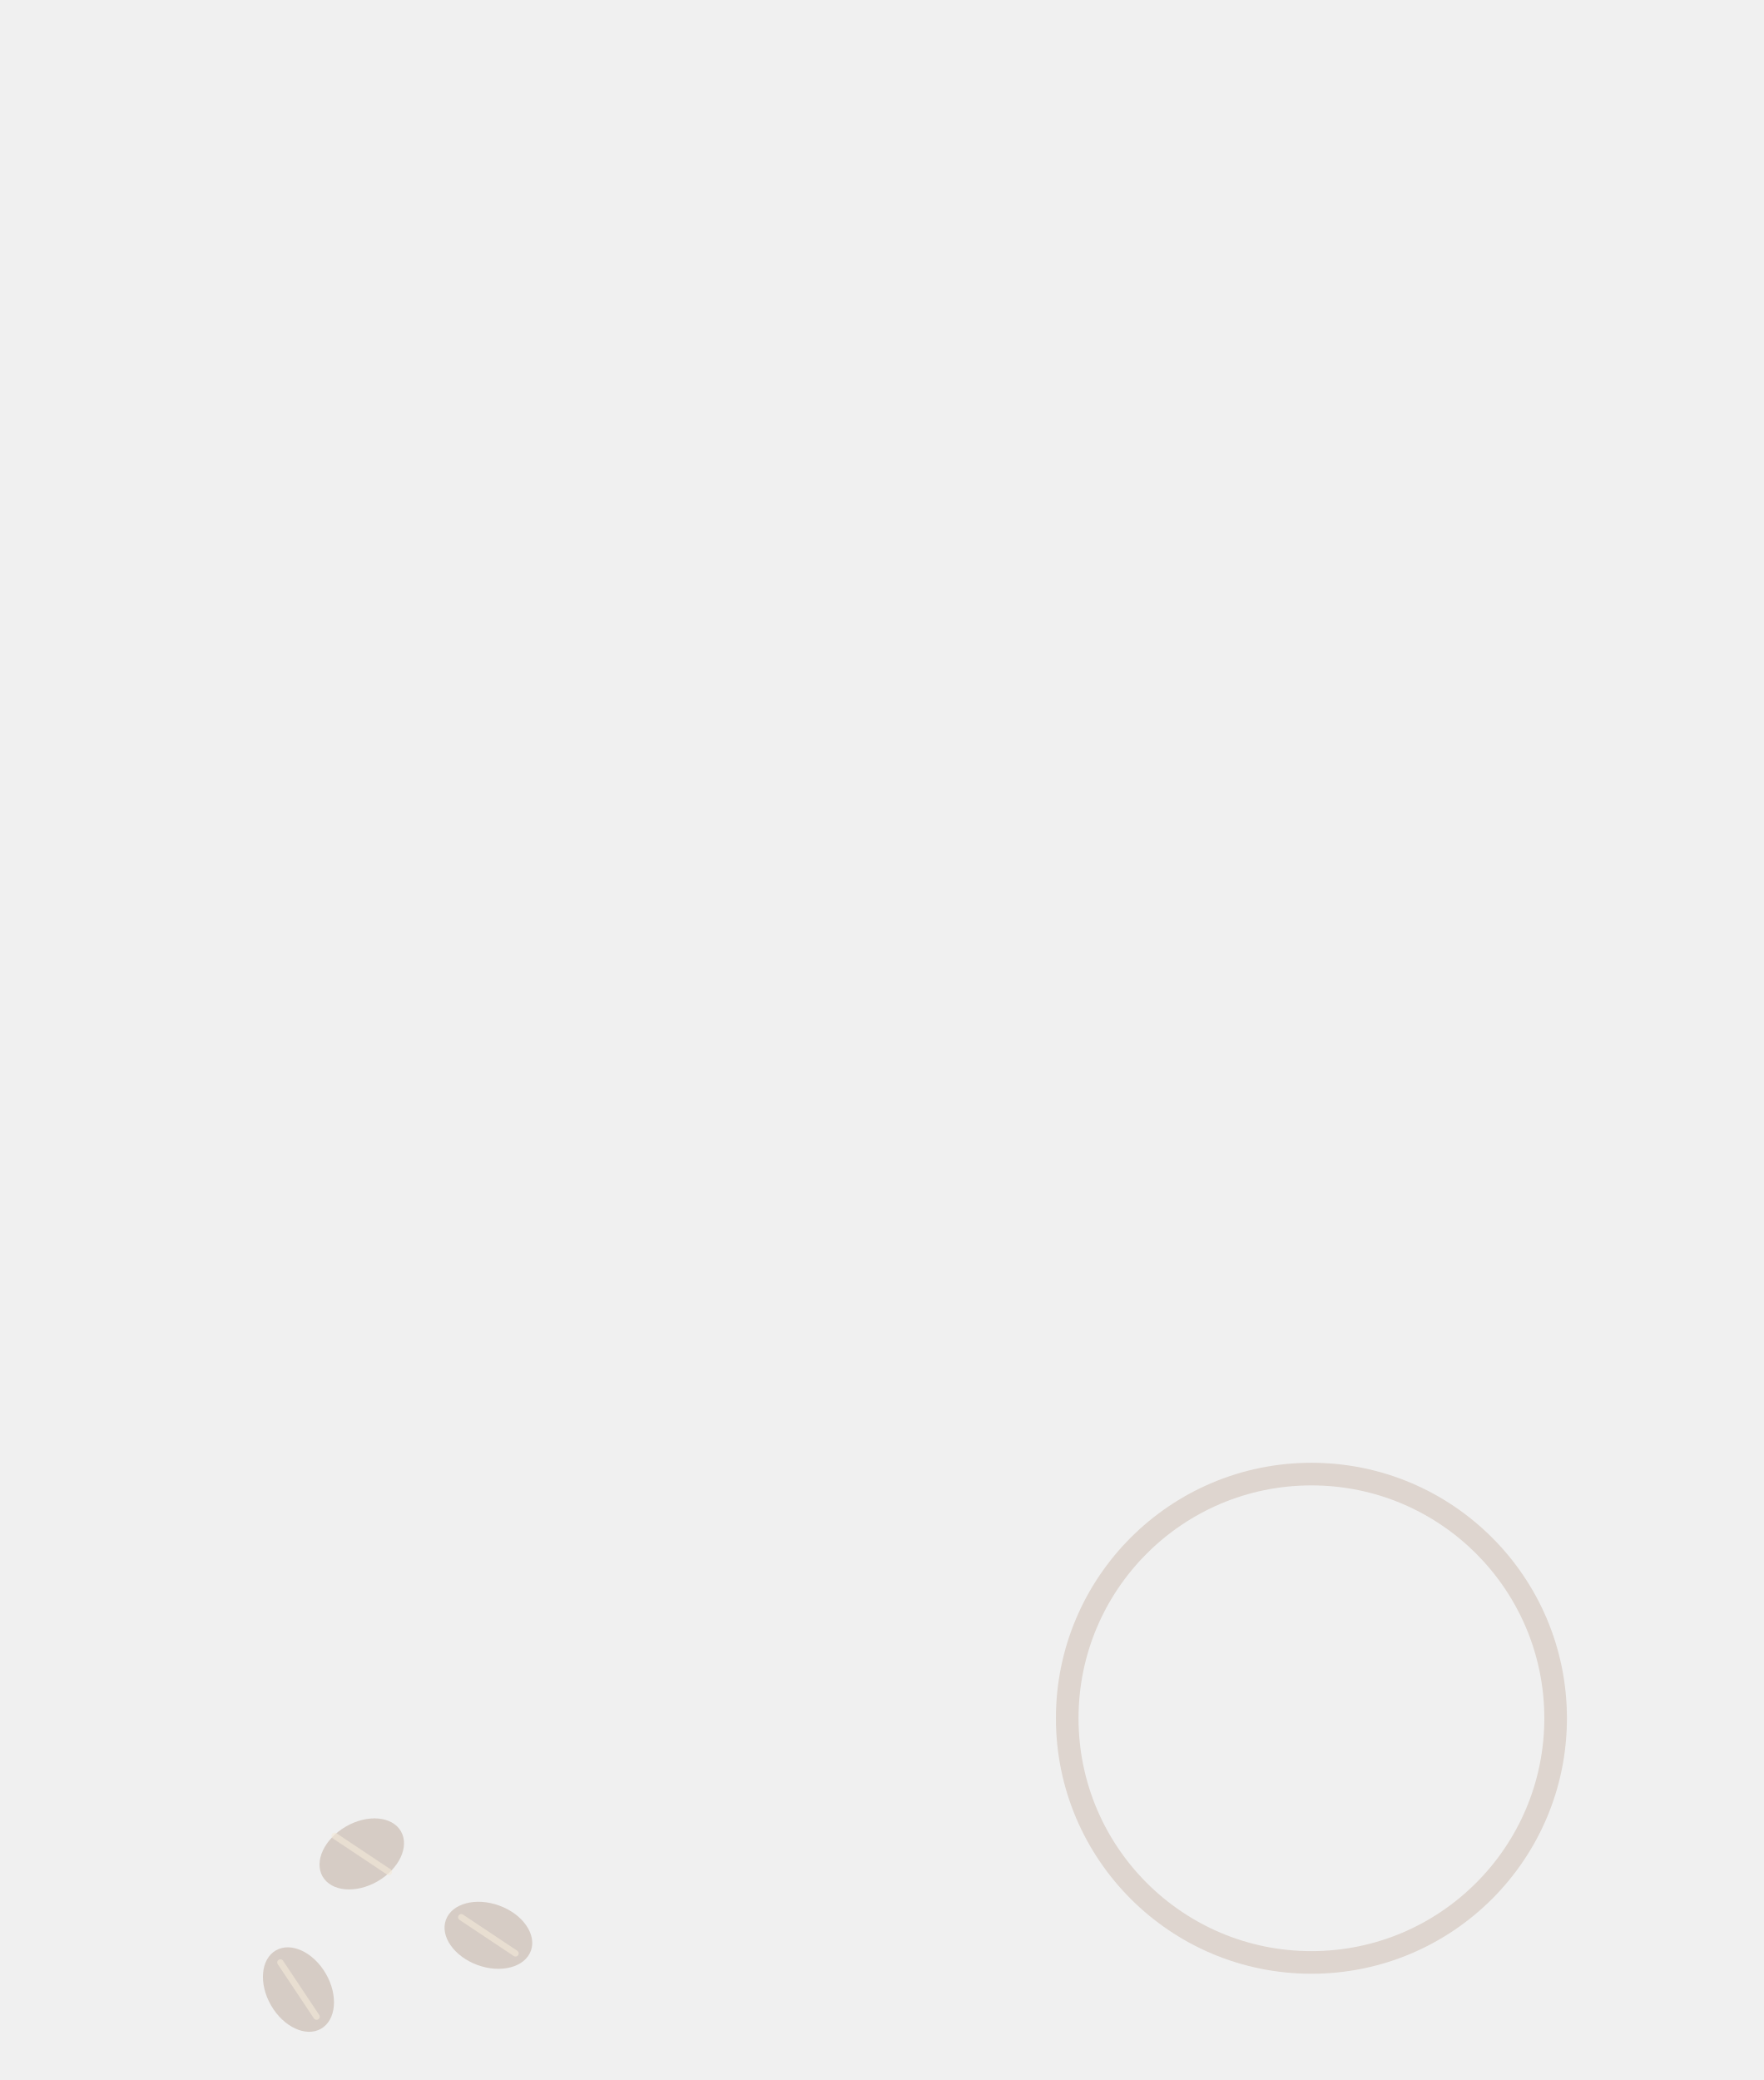
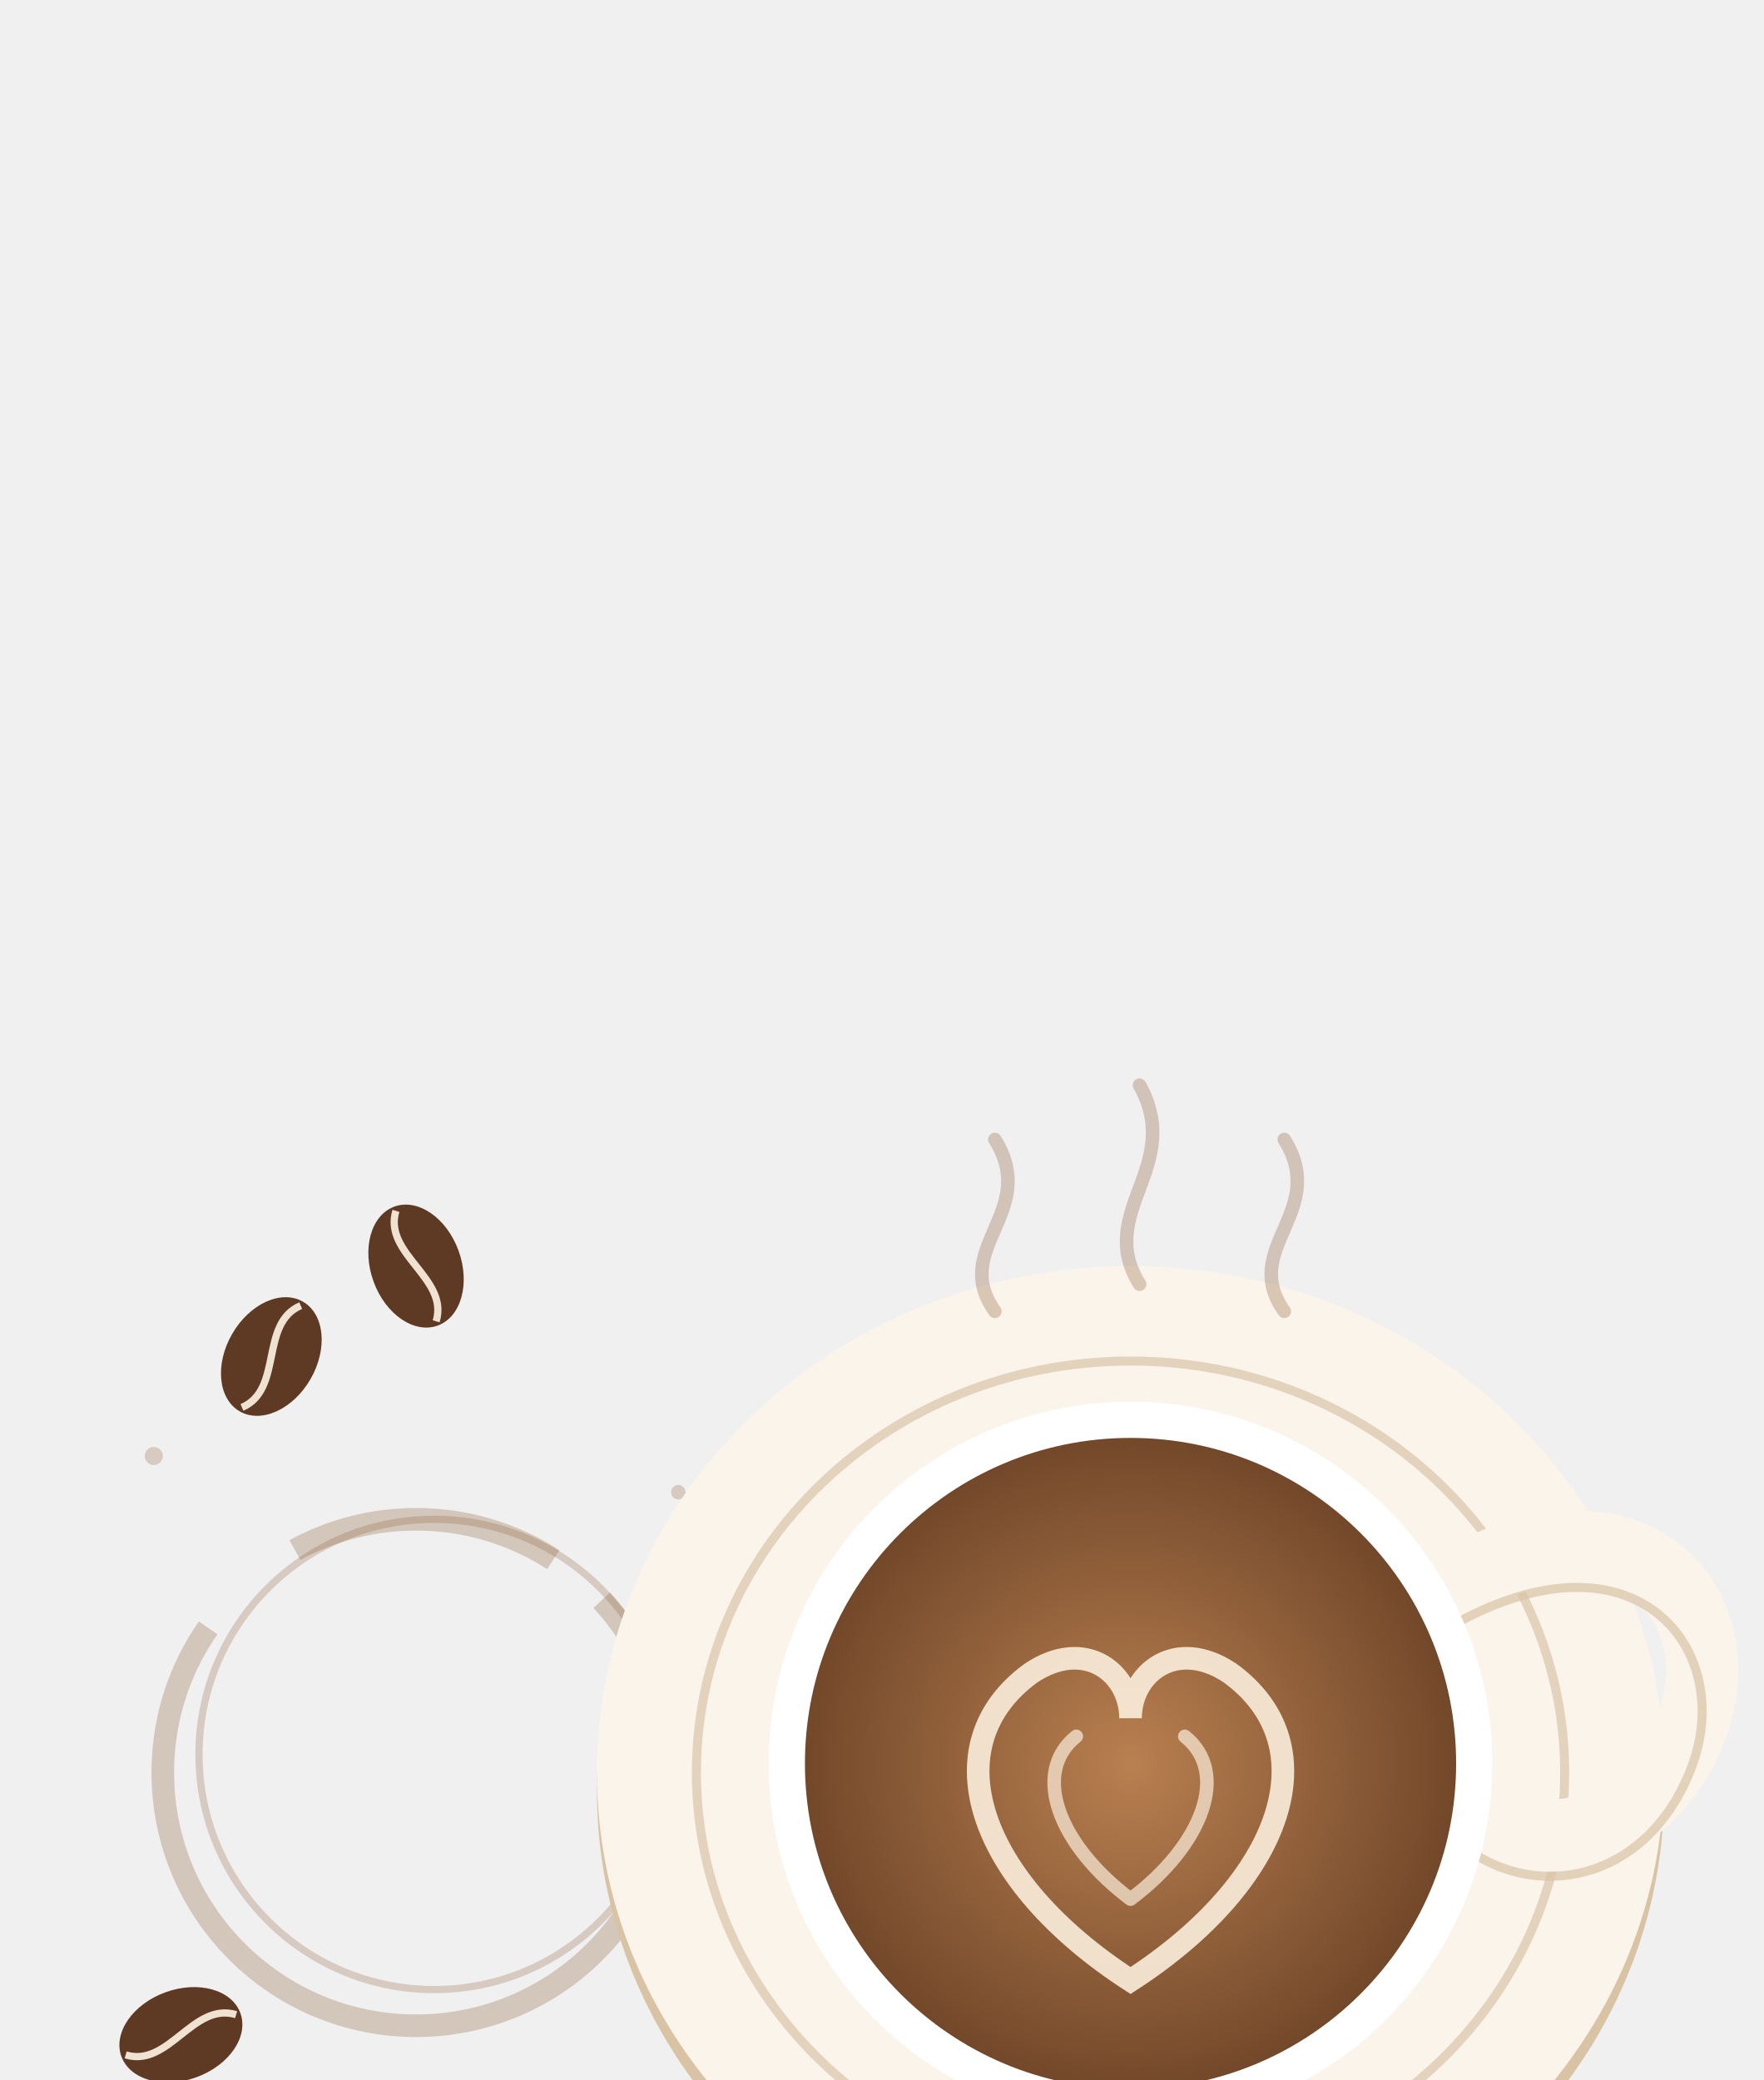
<svg xmlns="http://www.w3.org/2000/svg" viewBox="0 0 390 460">
-   <g fill="none" stroke="#8a5a36" opacity=".18">
-     <circle cx="290" cy="380" r="54" stroke-width="5" />
-     <path d="M240 400a54 54 0 0 0 40 32" stroke-width="2.5" />
-   </g>
-   <g fill="#7a4e2e" opacity=".22">
-     <ellipse cx="80" cy="410" rx="10" ry="7" transform="rotate(-30 80 410)" />
-     <ellipse cx="108" cy="428" rx="10" ry="7" transform="rotate(20 108 428)" />
-     <ellipse cx="66" cy="440" rx="10" ry="7" transform="rotate(60 66 440)" />
-   </g>
-   <g stroke="#f4ead9" stroke-width="1.4" stroke-linecap="round" opacity=".6">
-     <path d="M74 406l12 8M102 424l12 8M62 434l8 12" />
+   <defs>
+     <linearGradient id="desv" x1="0" y1="100" x2="0" y2="210" gradientUnits="userSpaceOnUse">
+       <stop offset="0" stop-color="#000" />
+       <stop offset="1" stop-color="#fff" />
+     </linearGradient>
+     <mask id="desvanecer" maskUnits="userSpaceOnUse" x="-20" y="0" width="430" height="480">
+       <rect x="-20" y="0" width="430" height="480" fill="url(#desv)" />
+     </mask>
+   </defs>
+   <g mask="url(#desvanecer)">
+     <defs>
+       <radialGradient id="g1" cx="250" cy="390" r="80" gradientUnits="userSpaceOnUse">
+         <stop offset="0" stop-color="#b98050" />
+         <stop offset="1" stop-color="#6b4226" />
+       </radialGradient>
+     </defs>
+     <g fill="none" stroke="#8a5a34">
+       <circle cx="92" cy="392" r="56" stroke-width="5" opacity=".28" stroke-dasharray="210 26 60 14" />
+       <circle cx="96" cy="388" r="52" stroke-width="1.6" opacity=".25" />
+     </g>
+     <g fill="#8a5a34" opacity=".25">
+       <circle cx="160" cy="450" r="3" />
+       <circle cx="34" cy="322" r="2" />
+       <circle cx="150" cy="330" r="1.6" />
+     </g>
+     <ellipse cx="250" cy="396" rx="118" ry="112" fill="#d9c3a5" />
+     <ellipse cx="250" cy="392" rx="118" ry="112" fill="#fbf4ea" />
+     <ellipse cx="250" cy="392" rx="96" ry="91" fill="none" stroke="#e3d3bd" stroke-width="2" />
+     <path d="M322 350c40-22 62 6 52 32s-36 30-52 16" fill="none" stroke="#fbf4ea" stroke-width="16" stroke-linecap="round" />
+     <path d="M322 350c40-22 62 6 52 32s-36 30-52 16" fill="none" stroke="#d9c3a5" stroke-width="2" stroke-linecap="round" opacity=".7" transform="translate(0 9)" />
+     <circle cx="250" cy="390" r="80" fill="#fff" />
+     <circle cx="250" cy="390" r="72" fill="url(#g1)" />
+     <g fill="none" stroke="#fbeedb" stroke-linecap="round">
+       <path d="M250 438c-34-22-44-52-22-68 12-8 22 0 22 10 0-10 10-18 22-10 22 16 12 46-22 68z" stroke-width="5" opacity=".9" />
+       <path d="M250 420c-16-12-22-28-12-36M250 420c16-12 22-28 12-36" stroke-width="3" opacity=".7" />
+     </g>
+     <g fill="none" stroke="#8a5a34" stroke-width="3" stroke-linecap="round" opacity=".3">
+       <path d="M220 290c-10-14 10-22 0-38" />
+       <path d="M252 284c-10-16 10-26 0-44" />
+       <path d="M284 290c-10-14 10-22 0-38" />
+     </g>
+     <g transform="translate(60 300) rotate(30)">
+       <ellipse rx="10" ry="14" fill="#5e3a24" />
+       <path d="M0-13c-6 8 6 18 0 26" fill="none" stroke="#efe2d0" stroke-width="1.6" />
+     </g>
+     <g transform="translate(92 280) rotate(-20)">
+       <ellipse rx="10" ry="14" fill="#5e3a24" />
+       <path d="M0-13c-6 8 6 18 0 26" fill="none" stroke="#efe2d0" stroke-width="1.6" />
+     </g>
+     <g transform="translate(40 450) rotate(70)">
+       <ellipse rx="10" ry="14" fill="#5e3a24" />
+       <path d="M0-13c-6 8 6 18 0 26" fill="none" stroke="#efe2d0" stroke-width="1.6" />
+     </g>
  </g>
</svg>
